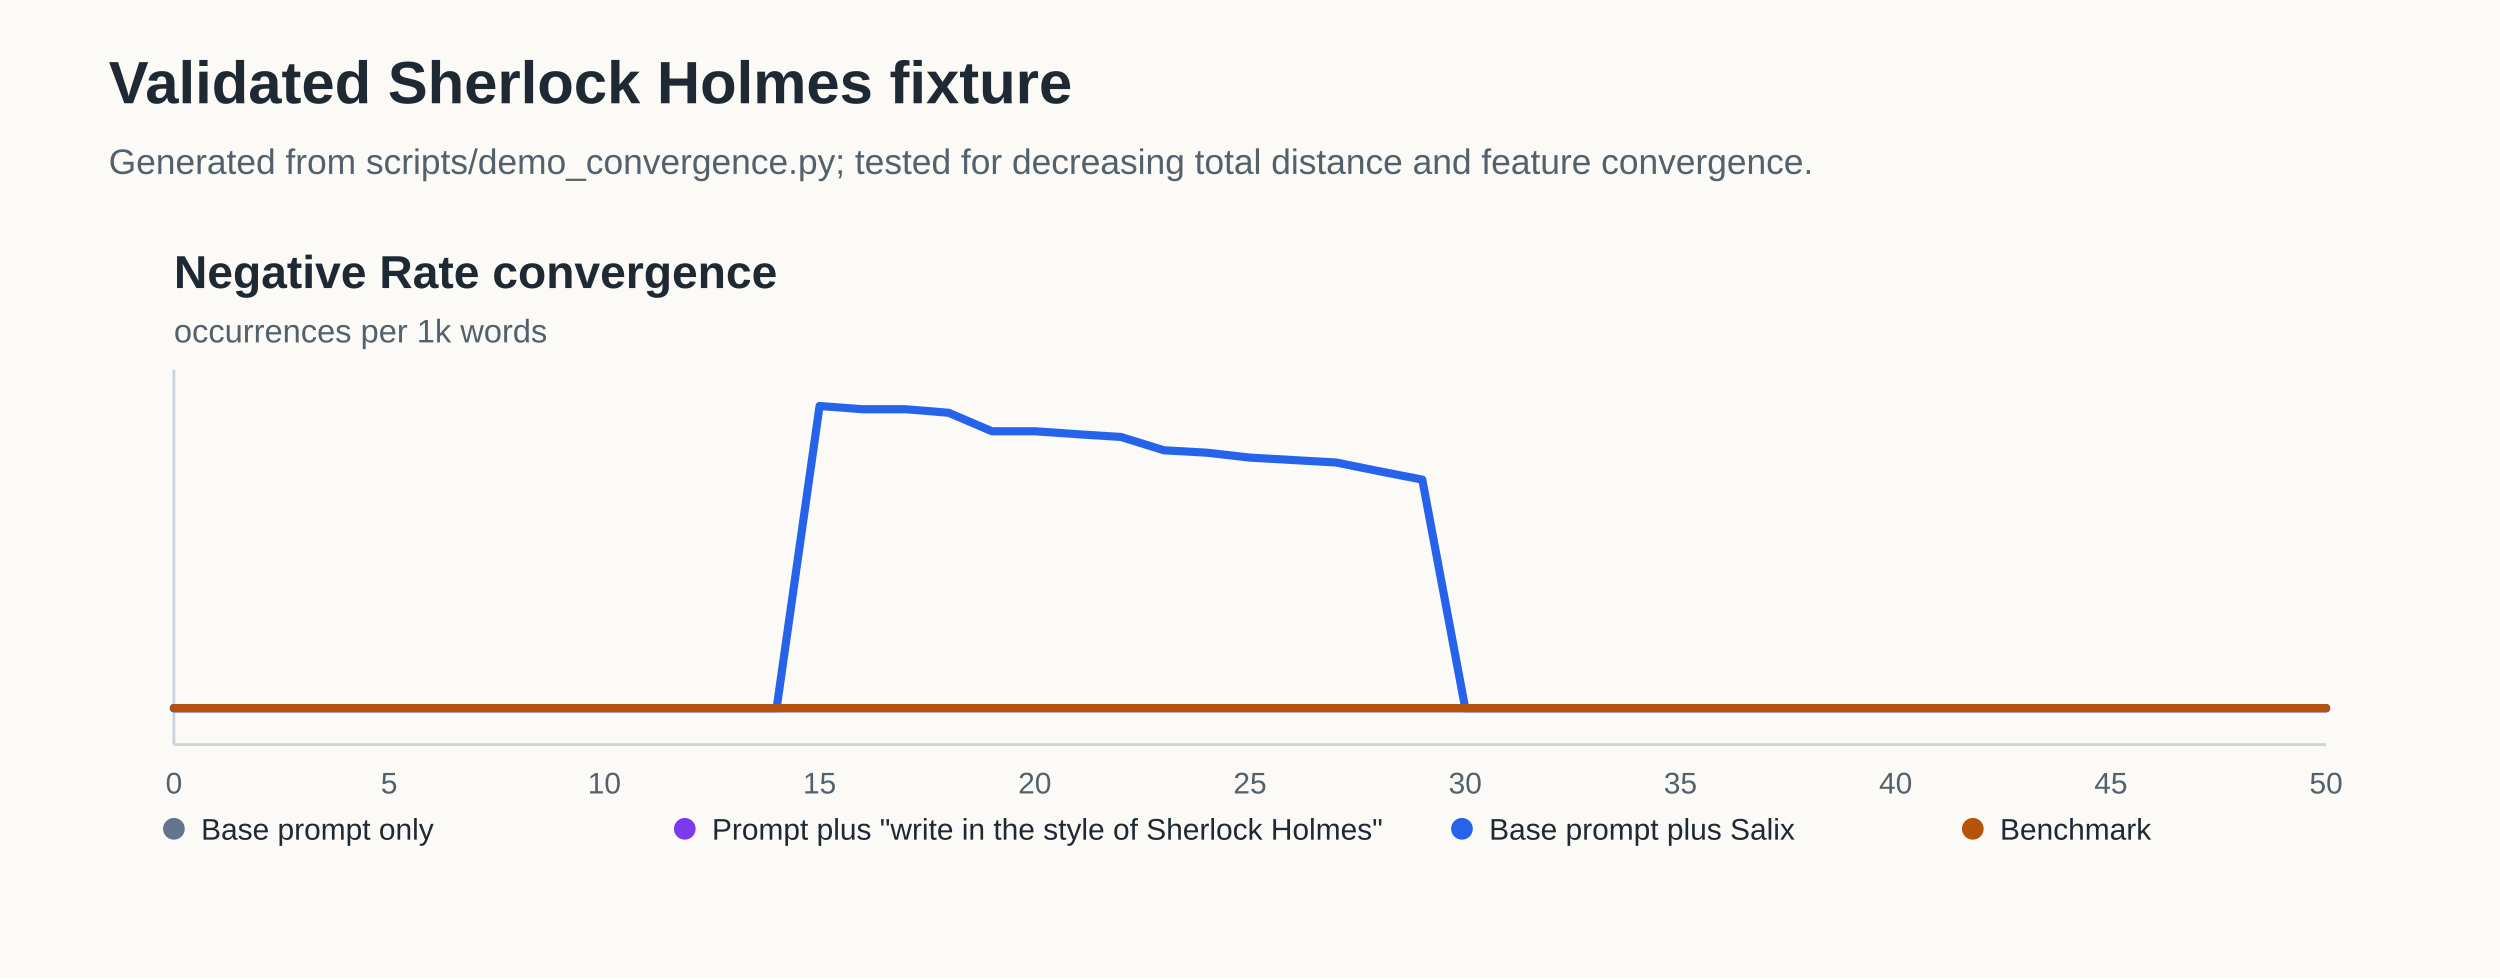
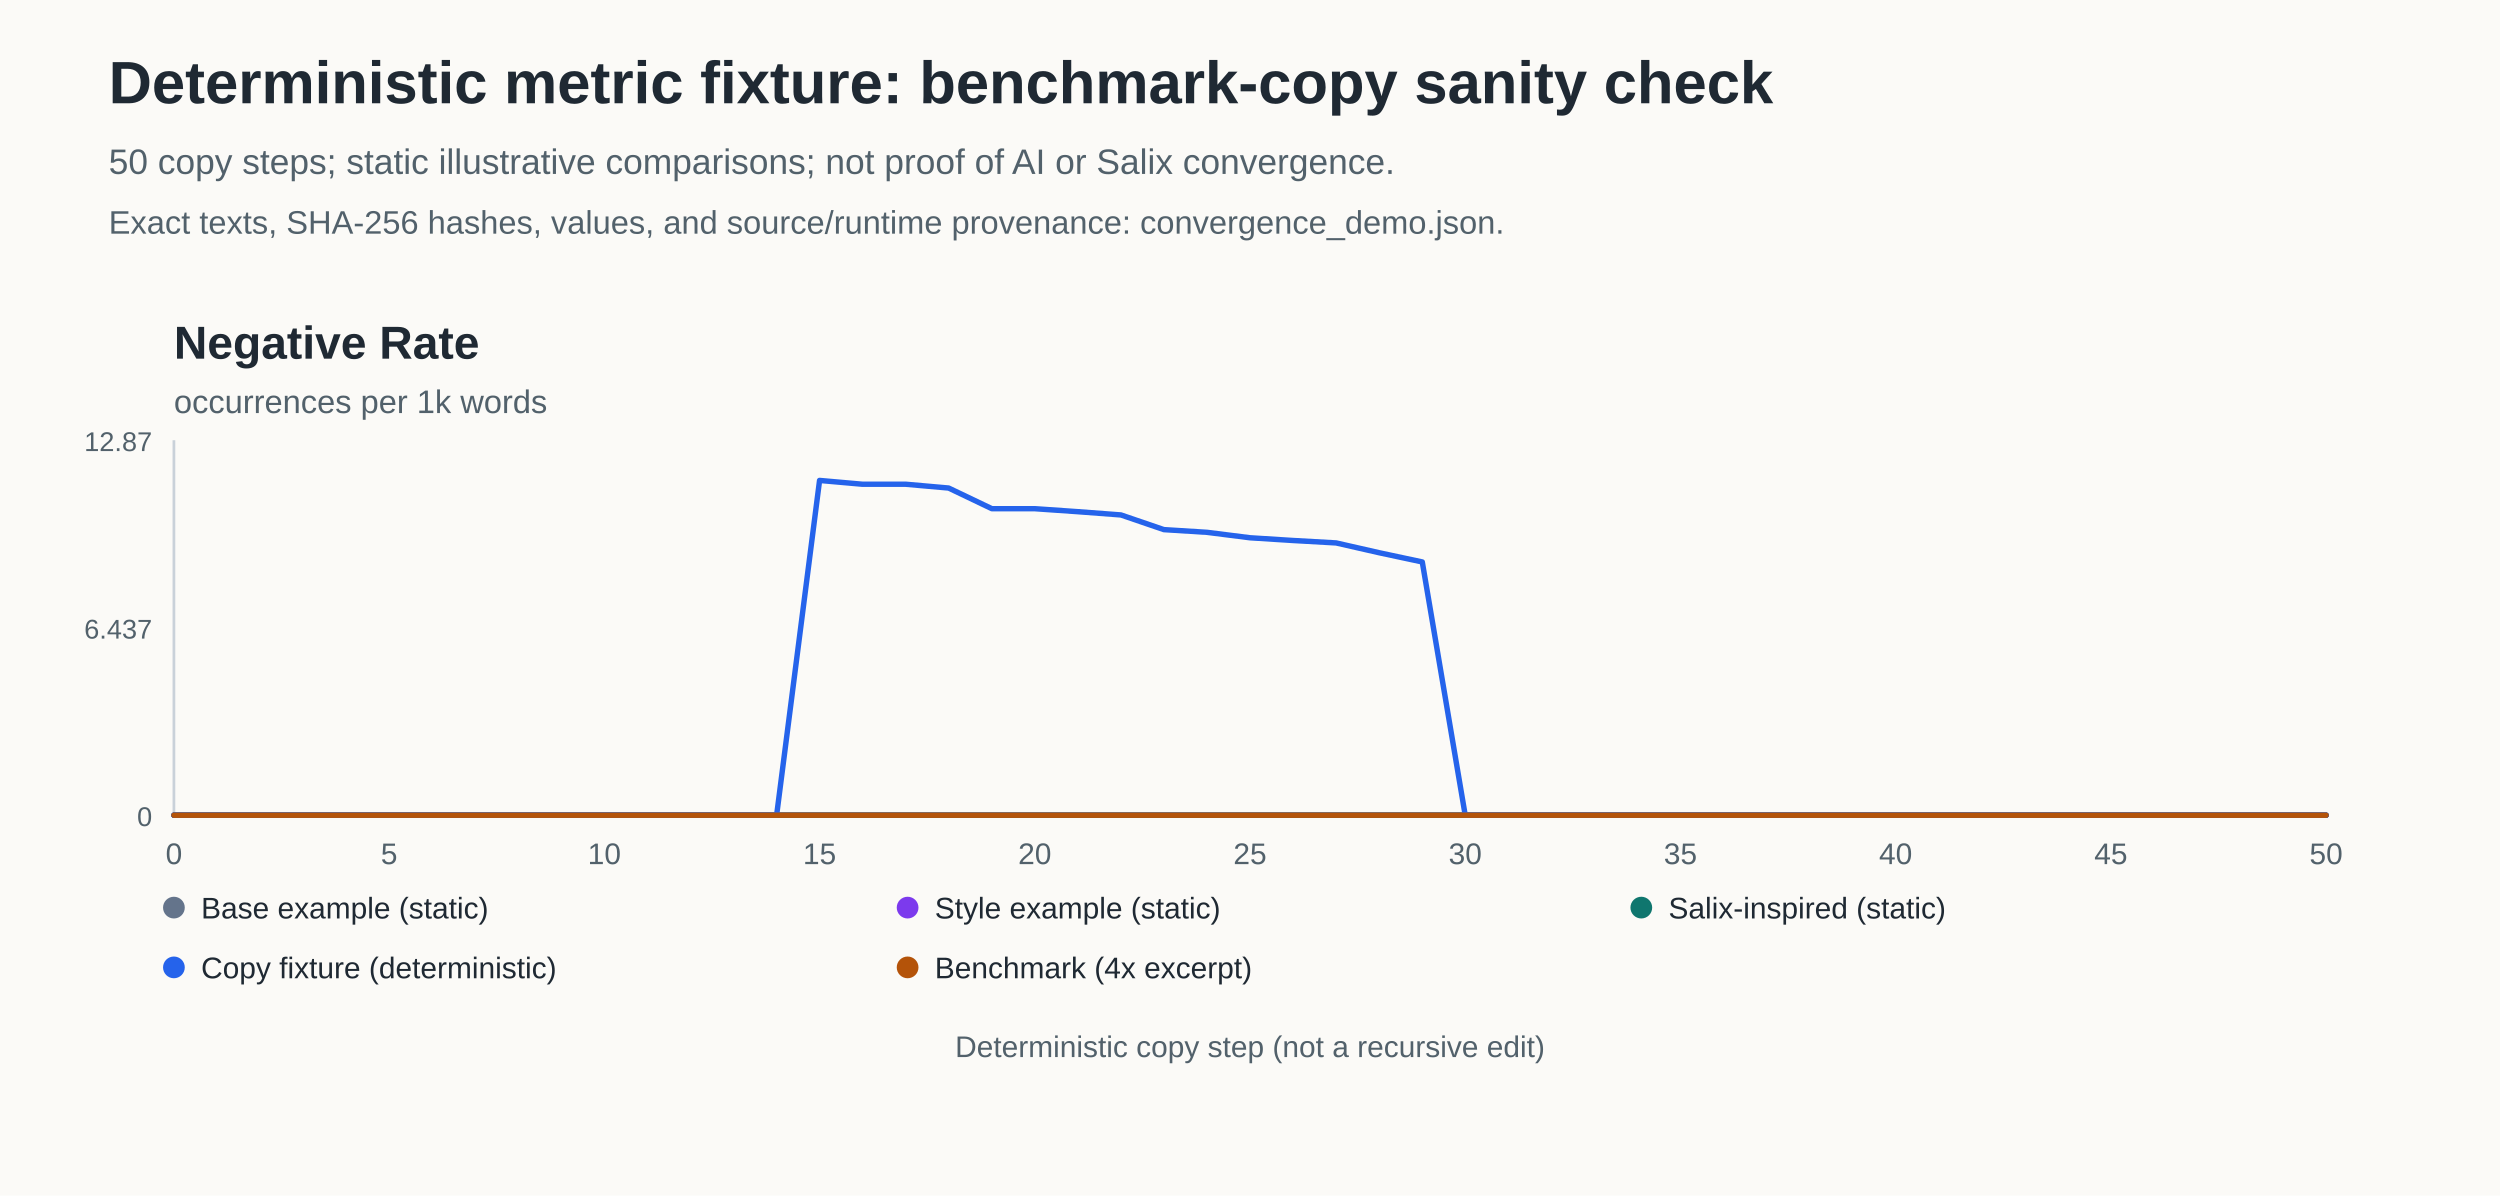
- <svg xmlns="http://www.w3.org/2000/svg" width="920" height="360" viewBox="0 0 920 360" role="img" aria-labelledby="title desc">
+ <svg xmlns="http://www.w3.org/2000/svg" width="920" height="440" viewBox="0 0 920 440" role="img" aria-labelledby="title desc">
  <rect width="100%" height="100%" fill="#fbfaf7" />
-   <text x="40" y="38" font-family="Arial, sans-serif" font-size="22" font-weight="700" fill="#1f2933">Validated Sherlock Holmes fixture</text>
-   <text x="40" y="64" font-family="Arial, sans-serif" font-size="13" fill="#52616b">Generated from scripts/demo_convergence.py; tested for decreasing total distance and feature convergence.</text>
-   <text x="64" y="106" font-family="Arial, sans-serif" font-size="17" font-weight="700" fill="#1f2933">Negative Rate convergence</text>
-   <text x="64" y="126" font-family="Arial, sans-serif" font-size="12" fill="#52616b">occurrences per 1k words</text>
-   <line x1="64" y1="274" x2="856" y2="274" stroke="#c9d1d9" stroke-width="1" />
-   <line x1="64" y1="136" x2="64" y2="274" stroke="#c9d1d9" stroke-width="1" />
-   <polyline points="64.0,260.6 79.8,260.6 95.7,260.6 111.5,260.6 127.4,260.6 143.2,260.6 159.0,260.6 174.9,260.6 190.7,260.6 206.6,260.6 222.4,260.6 238.2,260.6 254.1,260.6 269.9,260.6 285.8,260.6 301.6,260.6 317.4,260.6 333.3,260.6 349.1,260.6 365.0,260.6 380.8,260.6 396.6,260.6 412.5,260.6 428.3,260.6 444.2,260.6 460.0,260.6 475.8,260.6 491.7,260.6 507.5,260.6 523.4,260.6 539.2,260.6 555.0,260.6 570.9,260.6 586.7,260.6 602.6,260.6 618.4,260.6 634.2,260.6 650.1,260.6 665.9,260.6 681.8,260.6 697.6,260.6 713.4,260.6 729.3,260.6 745.1,260.6 761.0,260.6 776.8,260.6 792.6,260.6 808.5,260.6 824.3,260.6 840.2,260.6 856.0,260.6" fill="none" stroke="#64748b" stroke-width="3" stroke-linecap="round" stroke-linejoin="round" />
-   <polyline points="64.0,260.6 79.8,260.6 95.7,260.6 111.5,260.6 127.4,260.6 143.2,260.6 159.0,260.6 174.9,260.6 190.7,260.6 206.6,260.6 222.4,260.6 238.2,260.6 254.1,260.6 269.9,260.6 285.8,260.6 301.6,260.6 317.4,260.6 333.3,260.6 349.1,260.6 365.0,260.6 380.8,260.6 396.6,260.6 412.5,260.6 428.3,260.6 444.2,260.6 460.0,260.6 475.8,260.6 491.7,260.6 507.5,260.6 523.4,260.6 539.2,260.6 555.0,260.6 570.9,260.6 586.7,260.6 602.6,260.6 618.4,260.6 634.2,260.6 650.1,260.6 665.9,260.6 681.8,260.6 697.6,260.6 713.4,260.6 729.3,260.6 745.1,260.6 761.0,260.6 776.8,260.6 792.6,260.6 808.5,260.6 824.3,260.6 840.2,260.6 856.0,260.6" fill="none" stroke="#7c3aed" stroke-width="3" stroke-linecap="round" stroke-linejoin="round" />
-   <polyline points="64.0,260.6 79.8,260.6 95.7,260.6 111.5,260.6 127.4,260.6 143.2,260.6 159.0,260.6 174.9,260.6 190.7,260.6 206.6,260.6 222.4,260.6 238.2,260.6 254.1,260.6 269.9,260.6 285.8,260.6 301.6,149.4 317.4,150.6 333.3,150.6 349.1,151.9 365.0,158.7 380.8,158.7 396.6,159.8 412.5,160.8 428.3,165.7 444.2,166.6 460.0,168.4 475.8,169.3 491.7,170.2 507.5,173.4 523.4,176.5 539.2,260.6 555.0,260.6 570.9,260.6 586.7,260.6 602.6,260.6 618.4,260.6 634.2,260.6 650.1,260.6 665.9,260.6 681.8,260.6 697.6,260.6 713.4,260.6 729.3,260.6 745.1,260.6 761.0,260.6 776.8,260.6 792.6,260.6 808.5,260.6 824.3,260.6 840.2,260.6 856.0,260.6" fill="none" stroke="#2563eb" stroke-width="3" stroke-linecap="round" stroke-linejoin="round" />
-   <polyline points="64.0,260.6 79.8,260.6 95.7,260.6 111.5,260.6 127.4,260.6 143.2,260.6 159.0,260.6 174.9,260.6 190.7,260.6 206.6,260.6 222.4,260.6 238.2,260.6 254.1,260.6 269.9,260.6 285.8,260.6 301.6,260.6 317.4,260.6 333.3,260.6 349.1,260.6 365.0,260.6 380.8,260.6 396.6,260.6 412.5,260.6 428.3,260.6 444.2,260.6 460.0,260.6 475.8,260.6 491.7,260.6 507.5,260.6 523.4,260.6 539.2,260.6 555.0,260.6 570.9,260.6 586.7,260.6 602.6,260.6 618.4,260.6 634.2,260.6 650.1,260.6 665.9,260.6 681.8,260.6 697.6,260.6 713.4,260.6 729.3,260.6 745.1,260.6 761.0,260.6 776.8,260.6 792.6,260.6 808.5,260.6 824.3,260.6 840.2,260.6 856.0,260.6" fill="none" stroke="#b45309" stroke-width="3" stroke-linecap="round" stroke-linejoin="round" />
-   <circle cx="64" cy="305" r="4" fill="#64748b" />
-   <text x="74" y="309" font-family="Arial, sans-serif" font-size="11" fill="#1f2933">Base prompt only</text>
-   <circle cx="252" cy="305" r="4" fill="#7c3aed" />
-   <text x="262" y="309" font-family="Arial, sans-serif" font-size="11" fill="#1f2933">Prompt plus "write in the style of Sherlock Holmes"</text>
-   <circle cx="538" cy="305" r="4" fill="#2563eb" />
-   <text x="548" y="309" font-family="Arial, sans-serif" font-size="11" fill="#1f2933">Base prompt plus Salix</text>
-   <circle cx="726" cy="305" r="4" fill="#b45309" />
-   <text x="736" y="309" font-family="Arial, sans-serif" font-size="11" fill="#1f2933">Benchmark</text>
-   <text x="64.0" y="292" font-family="Arial, sans-serif" font-size="11" text-anchor="middle" fill="#52616b">0</text>
-   <text x="143.2" y="292" font-family="Arial, sans-serif" font-size="11" text-anchor="middle" fill="#52616b">5</text>
-   <text x="222.4" y="292" font-family="Arial, sans-serif" font-size="11" text-anchor="middle" fill="#52616b">10</text>
-   <text x="301.6" y="292" font-family="Arial, sans-serif" font-size="11" text-anchor="middle" fill="#52616b">15</text>
-   <text x="380.8" y="292" font-family="Arial, sans-serif" font-size="11" text-anchor="middle" fill="#52616b">20</text>
-   <text x="460.0" y="292" font-family="Arial, sans-serif" font-size="11" text-anchor="middle" fill="#52616b">25</text>
-   <text x="539.2" y="292" font-family="Arial, sans-serif" font-size="11" text-anchor="middle" fill="#52616b">30</text>
-   <text x="618.4" y="292" font-family="Arial, sans-serif" font-size="11" text-anchor="middle" fill="#52616b">35</text>
-   <text x="697.6" y="292" font-family="Arial, sans-serif" font-size="11" text-anchor="middle" fill="#52616b">40</text>
-   <text x="776.8" y="292" font-family="Arial, sans-serif" font-size="11" text-anchor="middle" fill="#52616b">45</text>
-   <text x="856.0" y="292" font-family="Arial, sans-serif" font-size="11" text-anchor="middle" fill="#52616b">50</text>
+   <text x="40" y="38" font-family="Arial, sans-serif" font-size="22" font-weight="700" fill="#1f2933">Deterministic metric fixture: benchmark-copy sanity check</text>
+   <text x="40" y="64" font-family="Arial, sans-serif" font-size="13" fill="#52616b">50 copy steps; static illustrative comparisons; not proof of AI or Salix convergence.</text>
+   <text x="40" y="86" font-family="Arial, sans-serif" font-size="12" fill="#52616b">Exact texts, SHA-256 hashes, values, and source/runtime provenance: convergence_demo.json.</text>
+   <text x="64" y="132" font-family="Arial, sans-serif" font-size="17" font-weight="700" fill="#1f2933">Negative Rate</text>
+   <text x="64" y="152" font-family="Arial, sans-serif" font-size="12" fill="#52616b">occurrences per 1k words</text>
+   <line x1="64" y1="300" x2="856" y2="300" stroke="#c9d1d9" stroke-width="1" />
+   <line x1="64" y1="162" x2="64" y2="300" stroke="#c9d1d9" stroke-width="1" />
+   <text x="56" y="304.0" font-family="Arial, sans-serif" font-size="10" text-anchor="end" fill="#52616b">0</text>
+   <text x="56" y="235.0" font-family="Arial, sans-serif" font-size="10" text-anchor="end" fill="#52616b">6.437</text>
+   <text x="56" y="166.0" font-family="Arial, sans-serif" font-size="10" text-anchor="end" fill="#52616b">12.87</text>
+   <polyline points="64.0,300.0 79.8,300.0 95.7,300.0 111.5,300.0 127.4,300.0 143.2,300.0 159.0,300.0 174.9,300.0 190.7,300.0 206.6,300.0 222.4,300.0 238.2,300.0 254.1,300.0 269.9,300.0 285.8,300.0 301.6,300.0 317.4,300.0 333.3,300.0 349.1,300.0 365.0,300.0 380.8,300.0 396.6,300.0 412.5,300.0 428.3,300.0 444.2,300.0 460.0,300.0 475.8,300.0 491.7,300.0 507.5,300.0 523.4,300.0 539.2,300.0 555.0,300.0 570.9,300.0 586.7,300.0 602.6,300.0 618.4,300.0 634.2,300.0 650.1,300.0 665.9,300.0 681.8,300.0 697.6,300.0 713.4,300.0 729.3,300.0 745.1,300.0 761.0,300.0 776.8,300.0 792.6,300.0 808.5,300.0 824.3,300.0 840.2,300.0 856.0,300.0" fill="none" stroke="#64748b" data-series-id="base_example" data-available="true" stroke-dasharray="none" stroke-width="2" stroke-linecap="round" stroke-linejoin="round" />
+   <polyline points="64.0,300.0 79.8,300.0 95.7,300.0 111.5,300.0 127.4,300.0 143.2,300.0 159.0,300.0 174.9,300.0 190.7,300.0 206.6,300.0 222.4,300.0 238.2,300.0 254.1,300.0 269.9,300.0 285.8,300.0 301.6,300.0 317.4,300.0 333.3,300.0 349.1,300.0 365.0,300.0 380.8,300.0 396.6,300.0 412.5,300.0 428.3,300.0 444.2,300.0 460.0,300.0 475.8,300.0 491.7,300.0 507.5,300.0 523.4,300.0 539.2,300.0 555.0,300.0 570.9,300.0 586.7,300.0 602.6,300.0 618.4,300.0 634.2,300.0 650.1,300.0 665.9,300.0 681.8,300.0 697.6,300.0 713.4,300.0 729.3,300.0 745.1,300.0 761.0,300.0 776.8,300.0 792.6,300.0 808.5,300.0 824.3,300.0 840.2,300.0 856.0,300.0" fill="none" stroke="#7c3aed" data-series-id="style_example" data-available="true" stroke-dasharray="none" stroke-width="2" stroke-linecap="round" stroke-linejoin="round" />
+   <polyline points="64.0,300.0 79.8,300.0 95.7,300.0 111.5,300.0 127.4,300.0 143.2,300.0 159.0,300.0 174.9,300.0 190.7,300.0 206.6,300.0 222.4,300.0 238.2,300.0 254.1,300.0 269.9,300.0 285.8,300.0 301.6,300.0 317.4,300.0 333.3,300.0 349.1,300.0 365.0,300.0 380.8,300.0 396.6,300.0 412.5,300.0 428.3,300.0 444.2,300.0 460.0,300.0 475.8,300.0 491.7,300.0 507.5,300.0 523.4,300.0 539.2,300.0 555.0,300.0 570.9,300.0 586.7,300.0 602.6,300.0 618.4,300.0 634.2,300.0 650.1,300.0 665.9,300.0 681.8,300.0 697.6,300.0 713.4,300.0 729.3,300.0 745.1,300.0 761.0,300.0 776.8,300.0 792.6,300.0 808.5,300.0 824.3,300.0 840.2,300.0 856.0,300.0" fill="none" stroke="#0f766e" data-series-id="salix_inspired_example" data-available="true" stroke-dasharray="none" stroke-width="2" stroke-linecap="round" stroke-linejoin="round" />
+   <polyline points="64.0,300.0 79.8,300.0 95.7,300.0 111.5,300.0 127.4,300.0 143.2,300.0 159.0,300.0 174.9,300.0 190.7,300.0 206.6,300.0 222.4,300.0 238.2,300.0 254.1,300.0 269.9,300.0 285.8,300.0 301.6,176.8 317.4,178.2 333.3,178.2 349.1,179.6 365.0,187.2 380.8,187.2 396.6,188.3 412.5,189.5 428.3,194.9 444.2,195.9 460.0,197.9 475.8,198.9 491.7,199.8 507.5,203.4 523.4,206.8 539.2,300.0 555.0,300.0 570.9,300.0 586.7,300.0 602.6,300.0 618.4,300.0 634.2,300.0 650.1,300.0 665.9,300.0 681.8,300.0 697.6,300.0 713.4,300.0 729.3,300.0 745.1,300.0 761.0,300.0 776.8,300.0 792.6,300.0 808.5,300.0 824.3,300.0 840.2,300.0 856.0,300.0" fill="none" stroke="#2563eb" data-series-id="copy_fixture" data-available="true" stroke-dasharray="none" stroke-width="2" stroke-linecap="round" stroke-linejoin="round" />
+   <polyline points="64.0,300.0 79.8,300.0 95.7,300.0 111.5,300.0 127.4,300.0 143.2,300.0 159.0,300.0 174.9,300.0 190.7,300.0 206.6,300.0 222.4,300.0 238.2,300.0 254.1,300.0 269.9,300.0 285.8,300.0 301.6,300.0 317.4,300.0 333.3,300.0 349.1,300.0 365.0,300.0 380.8,300.0 396.6,300.0 412.5,300.0 428.3,300.0 444.2,300.0 460.0,300.0 475.8,300.0 491.7,300.0 507.5,300.0 523.4,300.0 539.2,300.0 555.0,300.0 570.9,300.0 586.7,300.0 602.6,300.0 618.4,300.0 634.2,300.0 650.1,300.0 665.9,300.0 681.8,300.0 697.6,300.0 713.4,300.0 729.3,300.0 745.1,300.0 761.0,300.0 776.8,300.0 792.6,300.0 808.5,300.0 824.3,300.0 840.2,300.0 856.0,300.0" fill="none" stroke="#b45309" data-series-id="benchmark" data-available="true" stroke-dasharray="none" stroke-width="2" stroke-linecap="round" stroke-linejoin="round" />
+   <circle cx="64" cy="334" r="4" fill="#64748b" />
+   <text x="74" y="338" font-family="Arial, sans-serif" font-size="11" fill="#1f2933">Base example (static)</text>
+   <circle cx="334" cy="334" r="4" fill="#7c3aed" />
+   <text x="344" y="338" font-family="Arial, sans-serif" font-size="11" fill="#1f2933">Style example (static)</text>
+   <circle cx="604" cy="334" r="4" fill="#0f766e" />
+   <text x="614" y="338" font-family="Arial, sans-serif" font-size="11" fill="#1f2933">Salix-inspired (static)</text>
+   <circle cx="64" cy="356" r="4" fill="#2563eb" />
+   <text x="74" y="360" font-family="Arial, sans-serif" font-size="11" fill="#1f2933">Copy fixture (deterministic)</text>
+   <circle cx="334" cy="356" r="4" fill="#b45309" />
+   <text x="344" y="360" font-family="Arial, sans-serif" font-size="11" fill="#1f2933">Benchmark (4x excerpt)</text>
+   <text x="460.0" y="389" font-family="Arial, sans-serif" font-size="11" text-anchor="middle" fill="#52616b">Deterministic copy step (not a recursive edit)</text>
+   <text x="64.0" y="318" font-family="Arial, sans-serif" font-size="11" text-anchor="middle" fill="#52616b">0</text>
+   <text x="143.2" y="318" font-family="Arial, sans-serif" font-size="11" text-anchor="middle" fill="#52616b">5</text>
+   <text x="222.4" y="318" font-family="Arial, sans-serif" font-size="11" text-anchor="middle" fill="#52616b">10</text>
+   <text x="301.6" y="318" font-family="Arial, sans-serif" font-size="11" text-anchor="middle" fill="#52616b">15</text>
+   <text x="380.8" y="318" font-family="Arial, sans-serif" font-size="11" text-anchor="middle" fill="#52616b">20</text>
+   <text x="460.0" y="318" font-family="Arial, sans-serif" font-size="11" text-anchor="middle" fill="#52616b">25</text>
+   <text x="539.2" y="318" font-family="Arial, sans-serif" font-size="11" text-anchor="middle" fill="#52616b">30</text>
+   <text x="618.4" y="318" font-family="Arial, sans-serif" font-size="11" text-anchor="middle" fill="#52616b">35</text>
+   <text x="697.6" y="318" font-family="Arial, sans-serif" font-size="11" text-anchor="middle" fill="#52616b">40</text>
+   <text x="776.8" y="318" font-family="Arial, sans-serif" font-size="11" text-anchor="middle" fill="#52616b">45</text>
+   <text x="856.0" y="318" font-family="Arial, sans-serif" font-size="11" text-anchor="middle" fill="#52616b">50</text>
</svg>
